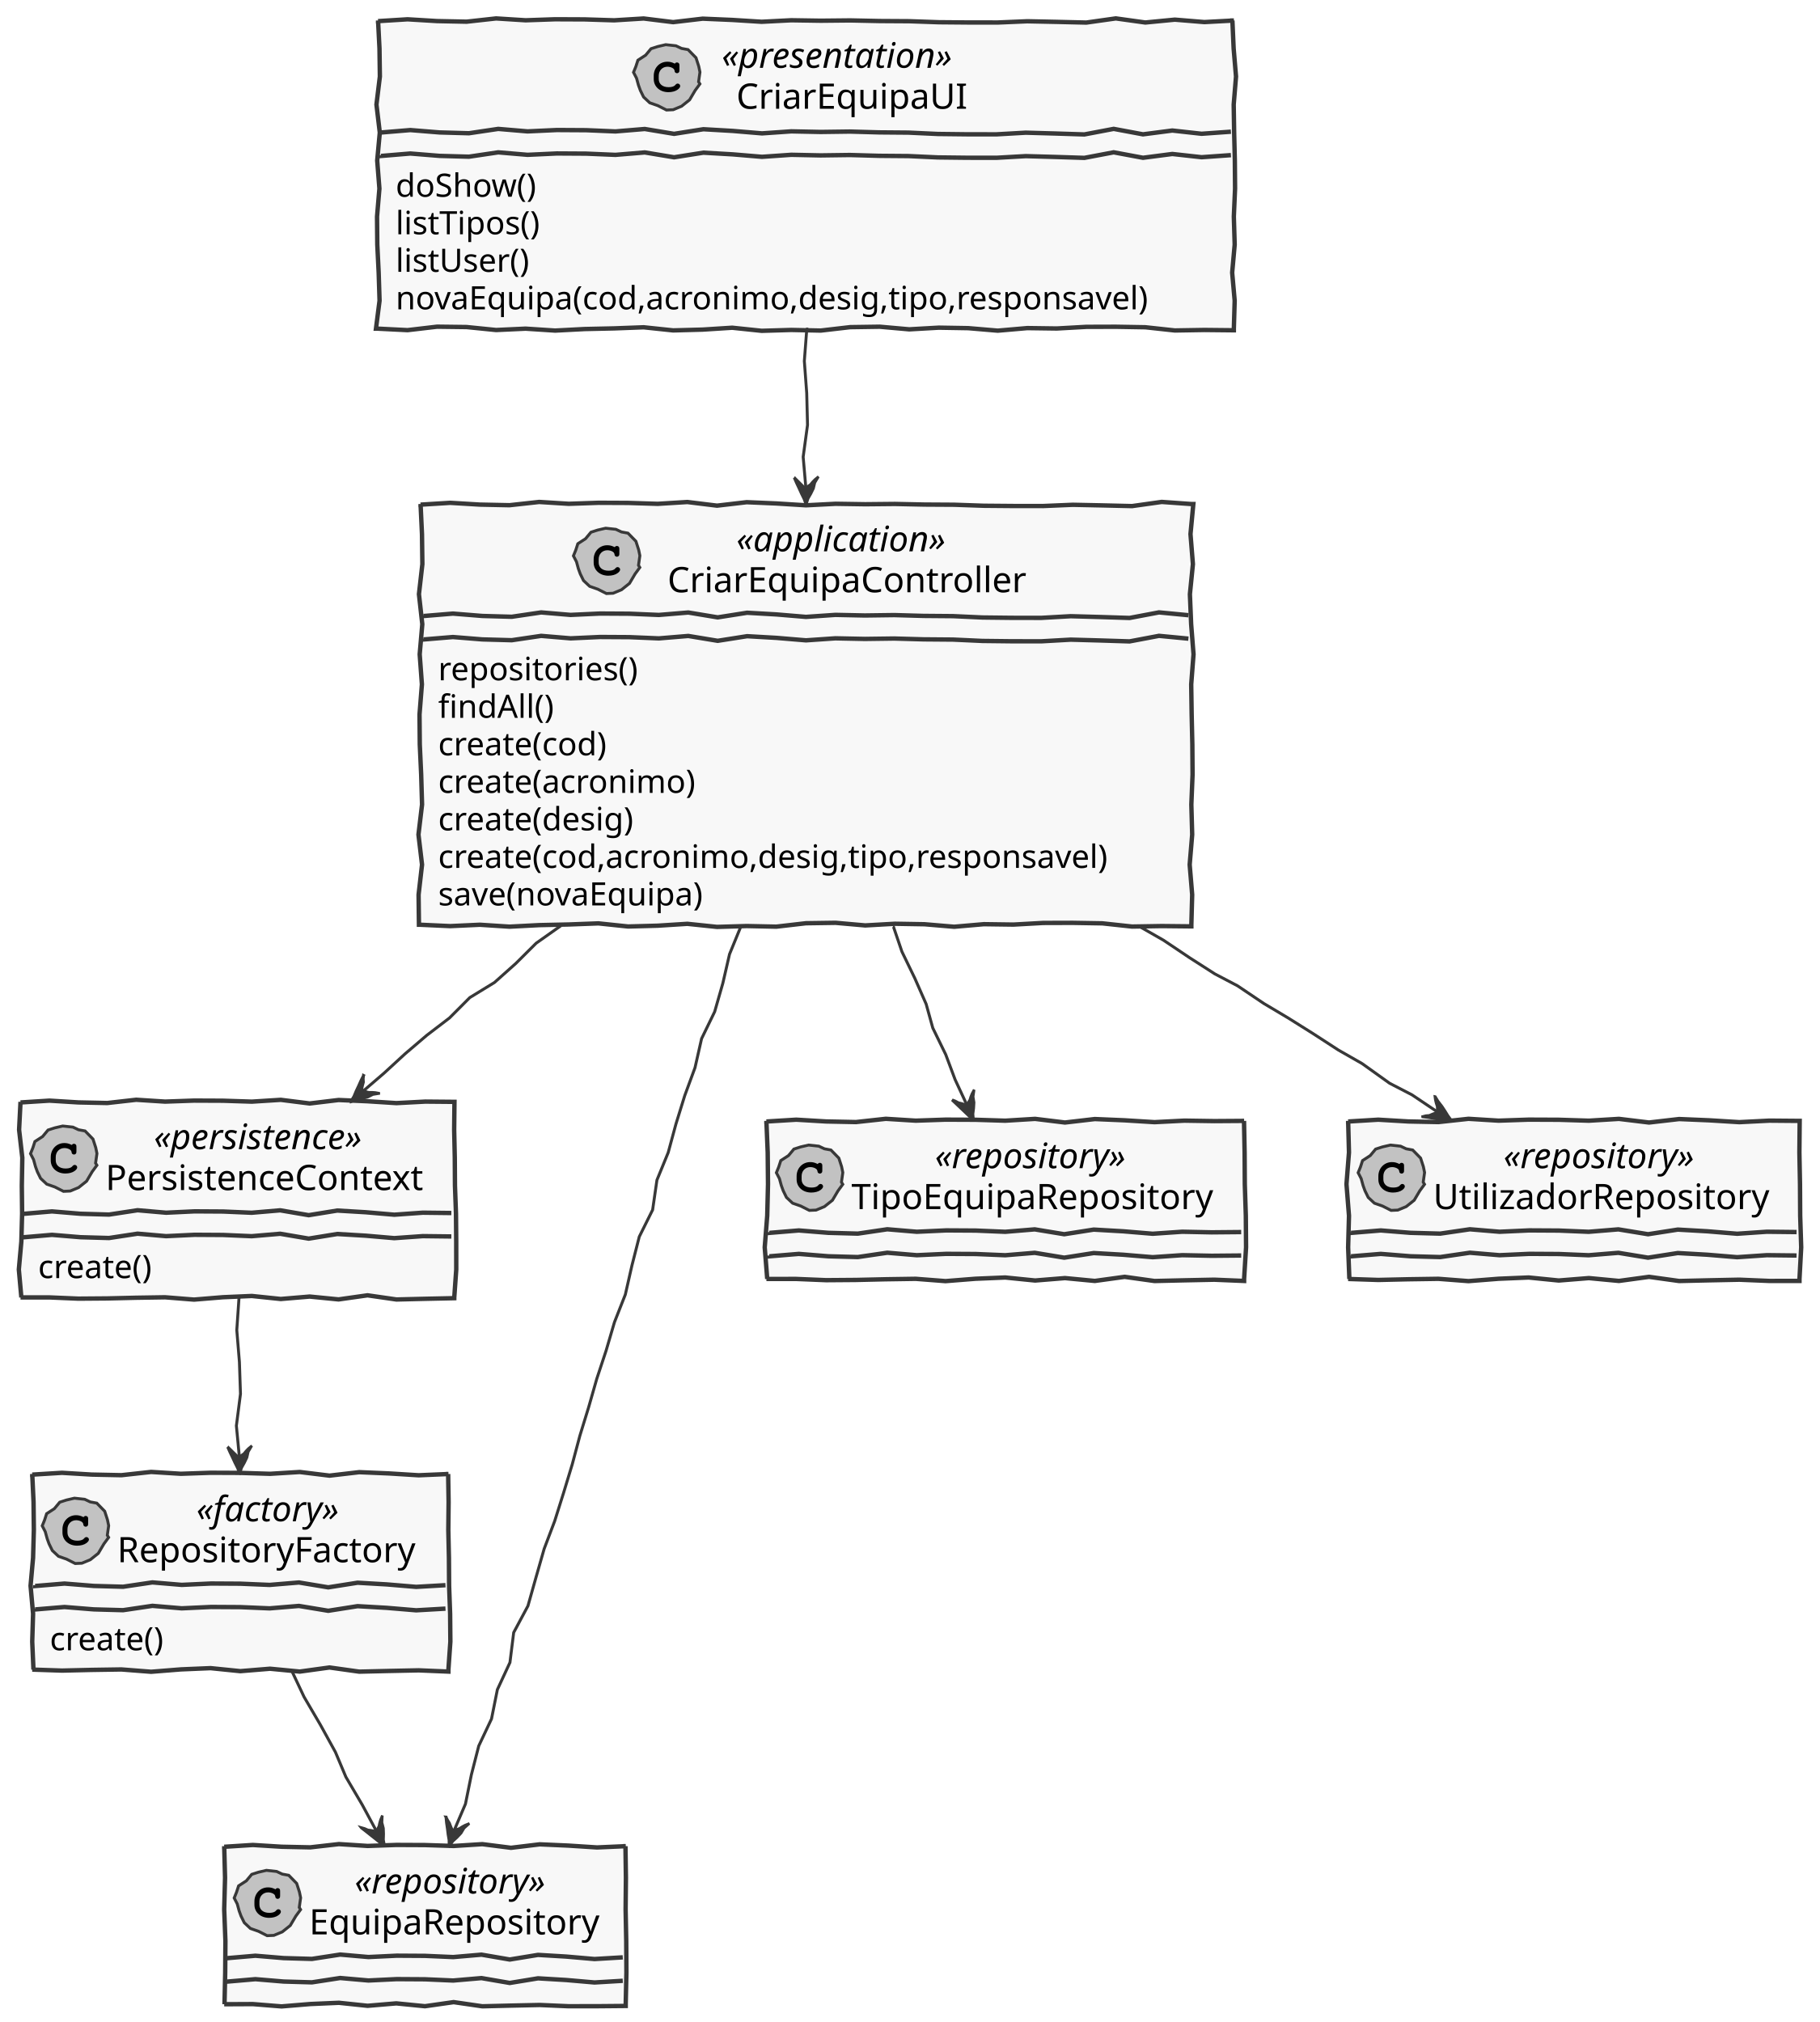
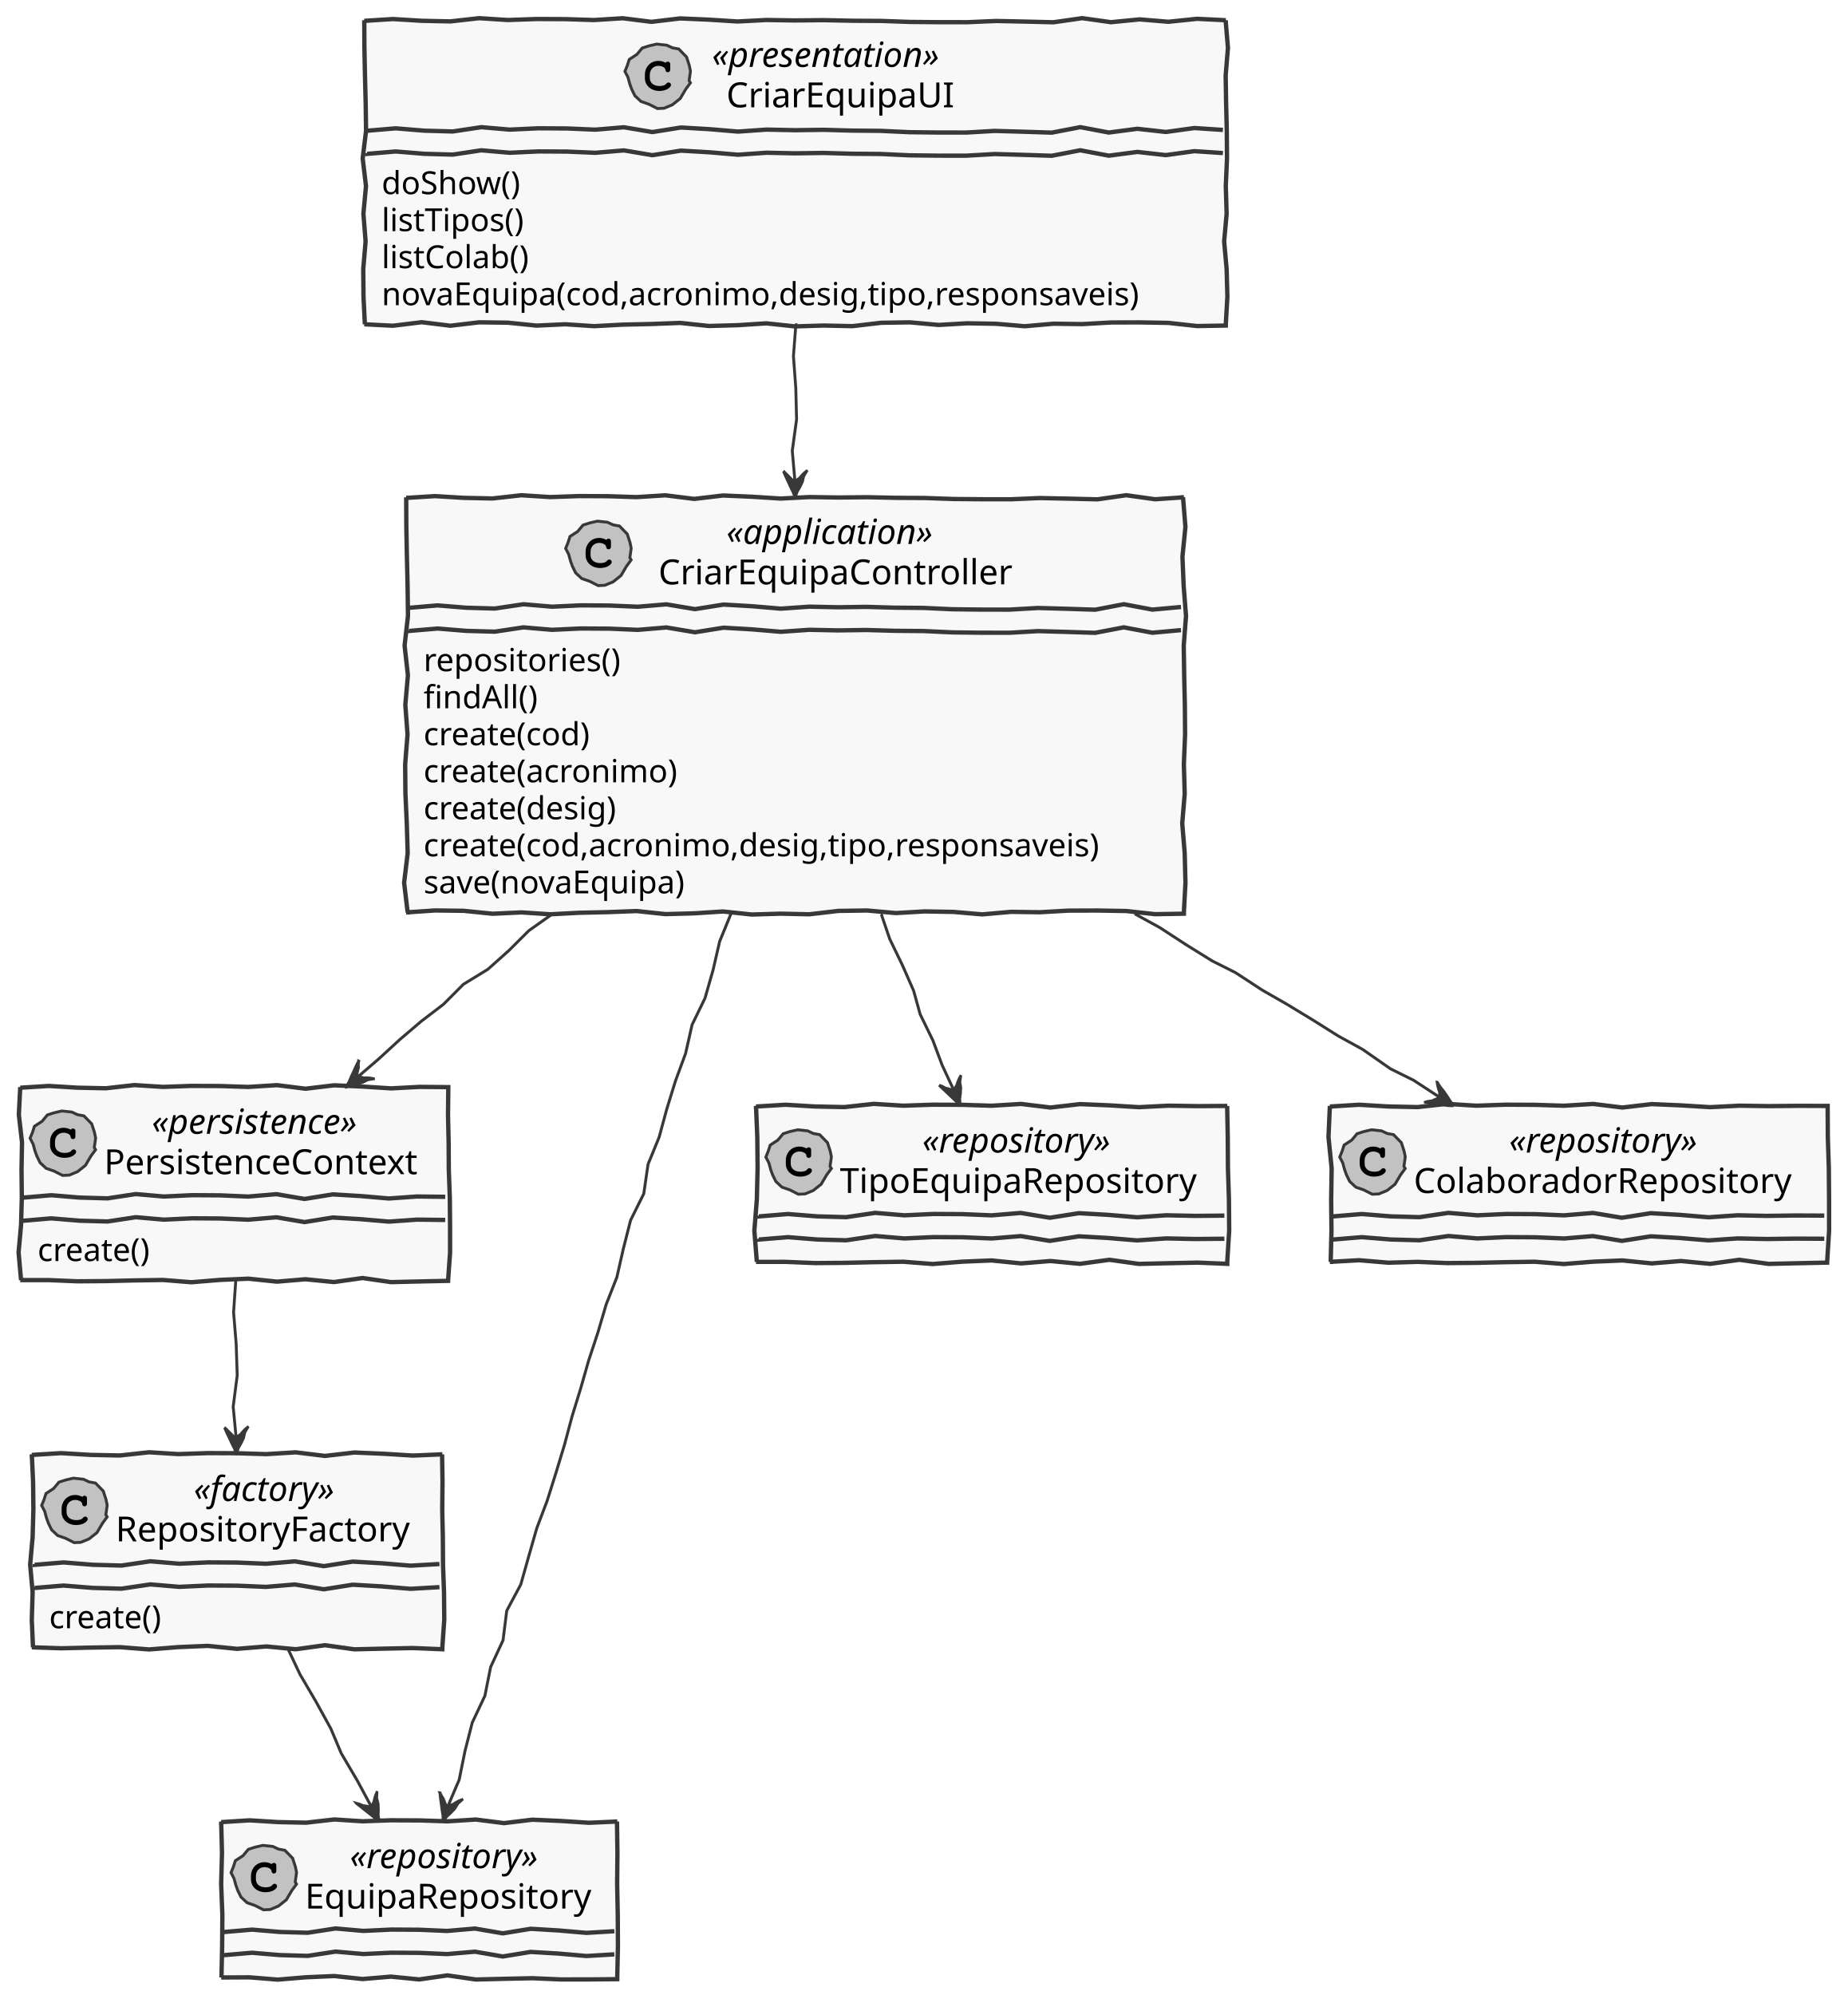
- <svg xmlns="http://www.w3.org/2000/svg" contentScriptType="application/ecmascript" contentStyleType="text/css" height="690px" preserveAspectRatio="none" style="width:621px;height:690px;" version="1.1" viewBox="0 0 621 690" width="621px" zoomAndPan="magnify">
+ <svg xmlns="http://www.w3.org/2000/svg" contentScriptType="application/ecmascript" contentStyleType="text/css" height="690px" preserveAspectRatio="none" style="width:639px;height:690px;background:#FFFFFF;" version="1.1" viewBox="0 0 639 690" width="639px" zoomAndPan="magnify">
  <defs />
  <g>
-     <polygon fill="#F8F8F8" points="129,7,129,7.21,139.069,6.586,149.138,7.193,159.207,7.4,169.276,6.287,179.345,6.922,189.414,6.574,199.483,6.617,209.552,6.932,219.621,6.309,229.69,7.554,239.759,6.37,249.828,6.802,259.897,7.432,269.966,6.914,280.034,7.068,290.103,6.968,300.172,7.178,310.241,7.239,320.31,7.586,330.379,7.671,340.448,7.679,350.517,7.255,360.586,7.464,370.655,7.702,380.724,6.279,390.793,7.678,400.862,6.704,410.931,7.534,421,7,420.505,7,420.932,16.56,421.742,26.119,420.951,35.679,421.105,45.239,421.339,54.798,421.416,64.358,420.996,73.918,421.287,83.477,420.428,93.037,421.284,102.597,421,112.156,421,112.704,410.931,112.601,400.862,112.769,390.793,111.673,380.724,111.504,370.655,111.535,360.586,112.097,350.517,111.96,340.448,112.838,330.379,111.982,320.31,111.813,310.241,112.385,300.172,111.489,290.103,111.637,280.034,112.805,269.966,112.592,259.897,112.891,249.828,111.835,239.759,112.475,229.69,112.747,219.621,111.684,209.552,112.06,199.483,112.282,189.414,112.808,179.345,112.152,169.276,112.619,159.207,111.603,149.138,111.479,139.069,112.66,129,112.156,128.283,112.156,129.509,102.597,129.207,93.037,128.732,83.477,128.646,73.918,129.459,64.358,128.701,54.798,129.592,45.239,128.447,35.679,129.617,26.119,129.484,16.56,129,7" style="stroke:#383838;stroke-width:1.5;" />
+     <polygon fill="#F8F8F8" points="126,7,126,7.21,135.933,6.586,145.867,7.193,155.8,7.4,165.733,6.287,175.667,6.922,185.6,6.574,195.533,6.617,205.467,6.932,215.4,6.309,225.333,7.554,235.267,6.37,245.2,6.802,255.133,7.432,265.067,6.914,275,7.068,284.933,6.968,294.867,7.178,304.8,7.239,314.733,7.586,324.667,7.671,334.6,7.679,344.533,7.255,354.467,7.464,364.4,7.702,374.333,6.279,384.267,7.678,394.2,6.704,404.133,7.534,414.067,6.505,424,7,423.932,7,424.742,16.56,423.951,26.119,424.105,35.679,424.339,45.239,424.416,54.798,423.996,64.358,424.287,73.918,423.428,83.477,424.284,93.037,424.548,102.597,424,112.156,424,112.601,414.067,112.769,404.133,111.673,394.2,111.504,384.267,111.535,374.333,112.097,364.4,111.96,354.467,112.838,344.533,111.982,334.6,111.813,324.667,112.385,314.733,111.489,304.8,111.637,294.867,112.805,284.933,112.592,275,112.891,265.067,111.835,255.133,112.475,245.2,112.747,235.267,111.684,225.333,112.06,215.4,112.282,205.467,112.808,195.533,112.152,185.6,112.619,175.667,111.603,165.733,111.479,155.8,112.66,145.867,111.439,135.933,112.665,126,112.156,126.207,112.156,125.732,102.597,125.646,93.037,126.459,83.477,125.701,73.918,126.592,64.358,125.447,54.798,126.617,45.239,126.484,35.679,126.245,26.119,126.047,16.56,126,7" style="stroke:#383838;stroke-width:1.5;" />
    <polygon fill="#C2C2C2" points="238.811,28.644,237.198,30.848,235.291,34.075,232.564,36.249,229.697,37.438,227.412,37.542,224.475,36.054,221.703,35.083,219.6,33.11,218.496,30.852,217.842,29.053,217.201,26.704,216.16,24.683,216.96,22.71,217.66,20.548,220.289,18.838,222.139,16.62,224.428,15.883,227.15,15.249,230.64,15.626,232.552,16.527,234.775,16.936,237.477,19.705,238.419,22.628,238.829,24.622,238.365,27.909" style="stroke:#383838;stroke-width:1.0;" />
    <path d="M230.094,21.641 C229.156,21.203 228.562,21.062 227.688,21.062 C225.062,21.062 223.062,23.141 223.062,25.859 L223.062,26.984 C223.062,29.562 225.172,31.453 228.062,31.453 C229.281,31.453 230.438,31.156 231.188,30.609 C231.766,30.203 232.094,29.75 232.094,29.359 C232.094,28.906 231.703,28.516 231.234,28.516 C231.016,28.516 230.812,28.594 230.625,28.781 C230.172,29.266 230.172,29.266 229.984,29.359 C229.562,29.625 228.875,29.75 228.109,29.75 C226.062,29.75 224.766,28.656 224.766,26.953 L224.766,25.859 C224.766,24.078 226.016,22.766 227.75,22.766 C228.328,22.766 228.938,22.922 229.406,23.172 C229.891,23.453 230.062,23.672 230.156,24.078 C230.219,24.484 230.25,24.609 230.391,24.734 C230.531,24.875 230.766,24.984 230.984,24.984 C231.25,24.984 231.516,24.844 231.688,24.625 C231.797,24.469 231.828,24.281 231.828,23.859 L231.828,22.438 C231.828,22 231.812,21.875 231.719,21.719 C231.562,21.453 231.281,21.312 230.984,21.312 C230.688,21.312 230.484,21.406 230.266,21.719 L230.094,21.641 Z " fill="#000000" />
    <text fill="#000000" font-family="FG Virgil" font-size="12" font-style="italic" lengthAdjust="spacing" textLength="90" x="246.25" y="23.139">«presentation»</text>
    <text fill="#000000" font-family="FG Virgil" font-size="12" lengthAdjust="spacing" textLength="80" x="251.25" y="37.107">CriarEquipaUI</text>
-     <path d="M130,44.938 L130,45.218 L140,44.385 L150,45.195 L160,45.47 L170,43.986 L180,44.834 L190,44.369 L200,44.426 L210,44.847 L220,44.016 L230,45.676 L240,44.097 L250,44.674 L260,45.513 L270,44.823 L280,45.029 L290,44.895 L300,45.175 L310,45.256 L320,45.718 L330,45.832 L340,45.843 L350,45.277 L360,45.556 L370,45.874 L380,43.976 L390,45.842 L400,44.542 L410,45.649 L420,44.938 " fill="#F8F8F8" style="stroke:#383838;stroke-width:1.5;" />
-     <path d="M130,52.938 L130,53.218 L140,52.385 L150,53.195 L160,53.47 L170,51.986 L180,52.834 L190,52.369 L200,52.426 L210,52.847 L220,52.016 L230,53.676 L240,52.097 L250,52.674 L260,53.513 L270,52.823 L280,53.029 L290,52.895 L300,53.175 L310,53.256 L320,53.718 L330,53.832 L340,53.843 L350,53.277 L360,53.556 L370,53.874 L380,51.976 L390,53.842 L400,52.542 L410,53.649 L420,52.938 " fill="#F8F8F8" style="stroke:#383838;stroke-width:1.5;" />
-     <text fill="#000000" font-family="FG Virgil" font-size="11" lengthAdjust="spacing" textLength="53" x="135" y="67.148">doShow()</text>
-     <text fill="#000000" font-family="FG Virgil" font-size="11" lengthAdjust="spacing" textLength="54" x="135" y="79.953">listTipos()</text>
-     <text fill="#000000" font-family="FG Virgil" font-size="11" lengthAdjust="spacing" textLength="50" x="135" y="92.757">listUser()</text>
-     <text fill="#000000" font-family="FG Virgil" font-size="11" lengthAdjust="spacing" textLength="280" x="135" y="105.562">novaEquipa(cod,acronimo,desig,tipo,responsavel)</text>
-     <polygon fill="#F8F8F8" points="143.5,172,143.5,172.21,153.615,171.586,163.731,172.193,173.846,172.4,183.962,171.287,194.077,171.922,204.192,171.573,214.308,171.617,224.423,171.932,234.538,171.309,244.654,172.554,254.769,171.37,264.885,171.802,275,172.432,285.115,171.914,295.231,172.068,305.346,171.968,315.462,172.179,325.577,172.239,335.692,172.586,345.808,172.671,355.923,172.679,366.038,172.255,376.154,172.464,386.269,172.702,396.385,171.279,406.5,172,407.178,172,406.204,182.255,407.034,192.51,406.005,202.765,406.432,213.02,407.242,223.275,406.451,233.53,406.605,243.785,406.839,254.04,406.916,264.295,406.496,274.55,406.787,284.805,405.928,295.06,406.784,305.315,406.5,315.57,406.5,316.118,396.385,316.015,386.269,316.183,376.154,315.087,366.038,314.918,355.923,314.949,345.808,315.511,335.692,315.374,325.577,316.252,315.462,315.396,305.346,315.227,295.231,315.799,285.115,314.904,275,315.051,264.885,316.219,254.769,316.006,244.654,316.305,234.538,315.248,224.423,315.889,214.308,316.161,204.192,315.098,194.077,315.474,183.962,315.696,173.846,316.222,163.731,315.566,153.615,316.033,143.5,315.57,142.946,315.57,142.823,305.315,144.004,295.06,142.783,284.805,144.009,274.55,143.707,264.295,143.232,254.04,143.146,243.785,143.959,233.53,143.201,223.275,144.092,213.02,142.947,202.765,144.117,192.51,143.984,182.255,143.5,172" style="stroke:#383838;stroke-width:1.5;" />
+     <path d="M127,44.938 L127,45.218 L136.867,44.385 L146.733,45.195 L156.6,45.47 L166.467,43.986 L176.333,44.834 L186.2,44.369 L196.067,44.426 L205.933,44.847 L215.8,44.016 L225.667,45.676 L235.533,44.097 L245.4,44.674 L255.267,45.513 L265.133,44.823 L275,45.029 L284.867,44.895 L294.733,45.175 L304.6,45.256 L314.467,45.718 L324.333,45.832 L334.2,45.843 L344.067,45.277 L353.933,45.556 L363.8,45.874 L373.667,43.976 L383.533,45.842 L393.4,44.542 L403.267,45.649 L413.133,44.278 L423,44.938 " fill="#F8F8F8" style="stroke:#383838;stroke-width:1.5;" />
+     <path d="M127,52.938 L127,53.218 L136.867,52.385 L146.733,53.195 L156.6,53.47 L166.467,51.986 L176.333,52.834 L186.2,52.369 L196.067,52.426 L205.933,52.847 L215.8,52.016 L225.667,53.676 L235.533,52.097 L245.4,52.674 L255.267,53.513 L265.133,52.823 L275,53.029 L284.867,52.895 L294.733,53.175 L304.6,53.256 L314.467,53.718 L324.333,53.832 L334.2,53.843 L344.067,53.277 L353.933,53.556 L363.8,53.874 L373.667,51.976 L383.533,53.842 L393.4,52.542 L403.267,53.649 L413.133,52.278 L423,52.938 " fill="#F8F8F8" style="stroke:#383838;stroke-width:1.5;" />
+     <text fill="#000000" font-family="FG Virgil" font-size="11" lengthAdjust="spacing" textLength="53" x="132" y="67.148">doShow()</text>
+     <text fill="#000000" font-family="FG Virgil" font-size="11" lengthAdjust="spacing" textLength="54" x="132" y="79.953">listTipos()</text>
+     <text fill="#000000" font-family="FG Virgil" font-size="11" lengthAdjust="spacing" textLength="56" x="132" y="92.757">listColab()</text>
+     <text fill="#000000" font-family="FG Virgil" font-size="11" lengthAdjust="spacing" textLength="286" x="132" y="105.562">novaEquipa(cod,acronimo,desig,tipo,responsaveis)</text>
+     <polygon fill="#F8F8F8" points="140.5,172,140.5,172.21,150.463,171.586,160.426,172.193,170.389,172.4,180.352,171.287,190.315,171.922,200.278,171.573,210.241,171.617,220.204,171.932,230.167,171.309,240.13,172.554,250.093,171.37,260.056,171.802,270.019,172.432,279.981,171.914,289.944,172.068,299.907,171.968,309.87,172.179,319.833,172.239,329.796,172.586,339.759,172.671,349.722,172.679,359.685,172.255,369.648,172.464,379.611,172.702,389.574,171.279,399.537,172.679,409.5,172,409.204,172,410.034,182.255,409.005,192.51,409.432,202.765,410.242,213.02,409.451,223.275,409.605,233.53,409.839,243.785,409.916,254.04,409.496,264.295,409.787,274.55,408.928,284.805,409.784,295.06,410.048,305.315,409.5,315.57,409.5,316.015,399.537,316.183,389.574,315.087,379.611,314.918,369.648,314.949,359.685,315.511,349.722,315.374,339.759,316.252,329.796,315.396,319.833,315.227,309.87,315.799,299.907,314.904,289.944,315.051,279.981,316.219,270.019,316.006,260.056,316.305,250.093,315.248,240.13,315.889,230.167,316.161,220.204,315.098,210.241,315.474,200.278,315.696,190.315,316.222,180.352,315.566,170.389,316.033,160.426,315.017,150.463,314.893,140.5,315.57,141.004,315.57,139.783,305.315,141.009,295.06,140.707,284.805,140.232,274.55,140.146,264.295,140.959,254.04,140.201,243.785,141.092,233.53,139.947,223.275,141.117,213.02,140.984,202.765,140.745,192.51,140.547,182.255,140.5,172" style="stroke:#383838;stroke-width:1.5;" />
    <polygon fill="#C2C2C2" points="218.311,193.644,216.698,195.847,214.791,199.075,212.064,201.249,209.197,202.438,206.912,202.542,203.975,201.054,201.203,200.083,199.1,198.11,197.996,195.851,197.342,194.053,196.701,191.704,195.66,189.683,196.46,187.71,197.16,185.548,199.789,183.838,201.639,181.62,203.928,180.883,206.65,180.249,210.14,180.626,212.052,181.527,214.275,181.936,216.977,184.705,217.919,187.628,218.329,189.622,217.865,192.909" style="stroke:#383838;stroke-width:1.0;" />
    <path d="M209.594,186.641 C208.656,186.203 208.062,186.062 207.188,186.062 C204.562,186.062 202.562,188.141 202.562,190.859 L202.562,191.984 C202.562,194.562 204.672,196.453 207.562,196.453 C208.781,196.453 209.938,196.156 210.688,195.609 C211.266,195.203 211.594,194.75 211.594,194.359 C211.594,193.906 211.203,193.516 210.734,193.516 C210.516,193.516 210.312,193.594 210.125,193.781 C209.672,194.266 209.672,194.266 209.484,194.359 C209.062,194.625 208.375,194.75 207.609,194.75 C205.562,194.75 204.266,193.656 204.266,191.953 L204.266,190.859 C204.266,189.078 205.516,187.766 207.25,187.766 C207.828,187.766 208.438,187.922 208.906,188.172 C209.391,188.453 209.562,188.672 209.656,189.078 C209.719,189.484 209.75,189.609 209.891,189.734 C210.031,189.875 210.266,189.984 210.484,189.984 C210.75,189.984 211.016,189.844 211.188,189.625 C211.297,189.469 211.328,189.281 211.328,188.859 L211.328,187.438 C211.328,187 211.312,186.875 211.219,186.719 C211.062,186.453 210.781,186.312 210.484,186.312 C210.188,186.312 209.984,186.406 209.766,186.719 L209.594,186.641 Z " fill="#000000" />
    <text fill="#000000" font-family="FG Virgil" font-size="12" font-style="italic" lengthAdjust="spacing" textLength="80" x="251.25" y="188.139">«application»</text>
    <text fill="#000000" font-family="FG Virgil" font-size="12" lengthAdjust="spacing" textLength="127" x="227.75" y="202.107">CriarEquipaController</text>
-     <path d="M144.5,209.938 L144.5,210.218 L154.538,209.385 L164.577,210.195 L174.615,210.47 L184.654,208.986 L194.692,209.834 L204.731,209.369 L214.769,209.426 L224.808,209.847 L234.846,209.016 L244.885,210.676 L254.923,209.097 L264.962,209.674 L275,210.513 L285.038,209.823 L295.077,210.029 L305.115,209.895 L315.154,210.175 L325.192,210.256 L335.231,210.718 L345.269,210.832 L355.308,210.843 L365.346,210.277 L375.385,210.556 L385.423,210.874 L395.462,208.976 L405.5,209.938 " fill="#F8F8F8" style="stroke:#383838;stroke-width:1.5;" />
-     <path d="M144.5,217.938 L144.5,218.218 L154.538,217.385 L164.577,218.195 L174.615,218.47 L184.654,216.986 L194.692,217.834 L204.731,217.369 L214.769,217.426 L224.808,217.847 L234.846,217.016 L244.885,218.676 L254.923,217.097 L264.962,217.674 L275,218.513 L285.038,217.823 L295.077,218.029 L305.115,217.895 L315.154,218.175 L325.192,218.256 L335.231,218.718 L345.269,218.832 L355.308,218.843 L365.346,218.277 L375.385,218.556 L385.423,218.874 L395.462,216.976 L405.5,217.938 " fill="#F8F8F8" style="stroke:#383838;stroke-width:1.5;" />
-     <text fill="#000000" font-family="FG Virgil" font-size="11" lengthAdjust="spacing" textLength="75" x="149.5" y="232.148">repositories()</text>
-     <text fill="#000000" font-family="FG Virgil" font-size="11" lengthAdjust="spacing" textLength="43" x="149.5" y="244.953">findAll()</text>
-     <text fill="#000000" font-family="FG Virgil" font-size="11" lengthAdjust="spacing" textLength="65" x="149.5" y="257.757">create(cod)</text>
-     <text fill="#000000" font-family="FG Virgil" font-size="11" lengthAdjust="spacing" textLength="97" x="149.5" y="270.562">create(acronimo)</text>
-     <text fill="#000000" font-family="FG Virgil" font-size="11" lengthAdjust="spacing" textLength="76" x="149.5" y="283.367">create(desig)</text>
-     <text fill="#000000" font-family="FG Virgil" font-size="11" lengthAdjust="spacing" textLength="251" x="149.5" y="296.171">create(cod,acronimo,desig,tipo,responsavel)</text>
-     <text fill="#000000" font-family="FG Virgil" font-size="11" lengthAdjust="spacing" textLength="102" x="149.5" y="308.976">save(novaEquipa)</text>
+     <path d="M141.5,209.938 L141.5,210.218 L151.389,209.385 L161.278,210.195 L171.167,210.47 L181.056,208.986 L190.944,209.834 L200.833,209.369 L210.722,209.426 L220.611,209.847 L230.5,209.016 L240.389,210.676 L250.278,209.097 L260.167,209.674 L270.056,210.513 L279.944,209.823 L289.833,210.029 L299.722,209.895 L309.611,210.175 L319.5,210.256 L329.389,210.718 L339.278,210.832 L349.167,210.843 L359.056,210.277 L368.944,210.556 L378.833,210.874 L388.722,208.976 L398.611,210.842 L408.5,209.938 " fill="#F8F8F8" style="stroke:#383838;stroke-width:1.5;" />
+     <path d="M141.5,217.938 L141.5,218.218 L151.389,217.385 L161.278,218.195 L171.167,218.47 L181.056,216.986 L190.944,217.834 L200.833,217.369 L210.722,217.426 L220.611,217.847 L230.5,217.016 L240.389,218.676 L250.278,217.097 L260.167,217.674 L270.056,218.513 L279.944,217.823 L289.833,218.029 L299.722,217.895 L309.611,218.175 L319.5,218.256 L329.389,218.718 L339.278,218.832 L349.167,218.843 L359.056,218.277 L368.944,218.556 L378.833,218.874 L388.722,216.976 L398.611,218.842 L408.5,217.938 " fill="#F8F8F8" style="stroke:#383838;stroke-width:1.5;" />
+     <text fill="#000000" font-family="FG Virgil" font-size="11" lengthAdjust="spacing" textLength="75" x="146.5" y="232.148">repositories()</text>
+     <text fill="#000000" font-family="FG Virgil" font-size="11" lengthAdjust="spacing" textLength="43" x="146.5" y="244.953">findAll()</text>
+     <text fill="#000000" font-family="FG Virgil" font-size="11" lengthAdjust="spacing" textLength="65" x="146.5" y="257.757">create(cod)</text>
+     <text fill="#000000" font-family="FG Virgil" font-size="11" lengthAdjust="spacing" textLength="97" x="146.5" y="270.562">create(acronimo)</text>
+     <text fill="#000000" font-family="FG Virgil" font-size="11" lengthAdjust="spacing" textLength="76" x="146.5" y="283.367">create(desig)</text>
+     <text fill="#000000" font-family="FG Virgil" font-size="11" lengthAdjust="spacing" textLength="257" x="146.5" y="296.171">create(cod,acronimo,desig,tipo,responsaveis)</text>
+     <text fill="#000000" font-family="FG Virgil" font-size="11" lengthAdjust="spacing" textLength="102" x="146.5" y="308.976">save(novaEquipa)</text>
    <polygon fill="#F8F8F8" points="7,376,7,376.21,16.867,375.586,26.733,376.193,36.6,376.4,46.467,375.287,56.333,375.922,66.2,375.574,76.067,375.616,85.933,375.932,95.8,375.309,105.667,376.554,115.533,375.37,125.4,375.802,135.267,376.432,145.133,375.914,155,376,155.068,376,154.968,385.535,155.179,395.069,155.239,404.604,155.586,414.138,155.671,423.673,155.679,433.208,155,442.742,155,442.997,145.133,443.206,135.267,443.444,125.4,442.021,115.533,443.421,105.667,442.446,95.8,443.276,85.933,442.247,76.067,442.674,66.2,443.484,56.333,442.693,46.467,442.848,36.6,443.081,26.733,443.158,16.867,442.738,7,442.742,7.287,442.742,6.428,433.208,7.284,423.673,7.548,414.138,7.444,404.604,7.613,395.069,6.517,385.535,7,376" style="stroke:#383838;stroke-width:1.5;" />
    <polygon fill="#C2C2C2" points="33.061,397.644,31.448,399.848,29.541,403.075,26.814,405.249,23.947,406.438,21.662,406.542,18.725,405.054,15.953,404.083,13.85,402.11,12.746,399.851,12.092,398.053,11.451,395.704,10.41,393.683,11.21,391.71,11.91,389.548,14.539,387.838,16.389,385.62,18.678,384.883,21.4,384.249,24.89,384.626,26.802,385.527,29.025,385.936,31.727,388.705,32.669,391.628,33.079,393.622,32.615,396.909" style="stroke:#383838;stroke-width:1.0;" />
    <path d="M24.344,390.641 C23.406,390.203 22.812,390.062 21.938,390.062 C19.312,390.062 17.312,392.141 17.312,394.859 L17.312,395.984 C17.312,398.562 19.422,400.453 22.312,400.453 C23.531,400.453 24.688,400.156 25.438,399.609 C26.016,399.203 26.344,398.75 26.344,398.359 C26.344,397.906 25.953,397.516 25.484,397.516 C25.266,397.516 25.062,397.594 24.875,397.781 C24.422,398.266 24.422,398.266 24.234,398.359 C23.812,398.625 23.125,398.75 22.359,398.75 C20.312,398.75 19.016,397.656 19.016,395.953 L19.016,394.859 C19.016,393.078 20.266,391.766 22,391.766 C22.578,391.766 23.188,391.922 23.656,392.172 C24.141,392.453 24.312,392.672 24.406,393.078 C24.469,393.484 24.5,393.609 24.641,393.734 C24.781,393.875 25.016,393.984 25.234,393.984 C25.5,393.984 25.766,393.844 25.938,393.625 C26.047,393.469 26.078,393.281 26.078,392.859 L26.078,391.438 C26.078,391 26.062,390.875 25.969,390.719 C25.812,390.453 25.531,390.312 25.234,390.312 C24.938,390.312 24.734,390.406 24.516,390.719 L24.344,390.641 Z " fill="#000000" />
    <text fill="#000000" font-family="FG Virgil" font-size="12" font-style="italic" lengthAdjust="spacing" textLength="83" x="52.5" y="392.139">«persistence»</text>
    <text fill="#000000" font-family="FG Virgil" font-size="12" lengthAdjust="spacing" textLength="116" x="36" y="406.107">PersistenceContext</text>
    <path d="M8,413.938 L8,414.218 L17.733,413.385 L27.467,414.195 L37.2,414.47 L46.933,412.986 L56.667,413.834 L66.4,413.369 L76.133,413.426 L85.867,413.847 L95.6,413.016 L105.333,414.676 L115.067,413.097 L124.8,413.674 L134.533,414.513 L144.267,413.823 L154,413.938 " fill="#F8F8F8" style="stroke:#383838;stroke-width:1.5;" />
    <path d="M8,421.938 L8,422.218 L17.733,421.385 L27.467,422.195 L37.2,422.47 L46.933,420.986 L56.667,421.834 L66.4,421.369 L76.133,421.426 L85.867,421.847 L95.6,421.016 L105.333,422.676 L115.067,421.097 L124.8,421.674 L134.533,422.513 L144.267,421.823 L154,421.938 " fill="#F8F8F8" style="stroke:#383838;stroke-width:1.5;" />
    <text fill="#000000" font-family="FG Virgil" font-size="11" lengthAdjust="spacing" textLength="45" x="13" y="436.148">create()</text>
    <polygon fill="#F8F8F8" points="11,503,11,503.21,21.143,502.586,31.286,503.193,41.429,503.4,51.571,502.287,61.714,502.922,71.857,502.574,82,502.616,92.143,502.932,102.286,502.309,112.429,503.554,122.571,502.37,132.714,502.802,142.857,503.432,153,503,152.914,503,153.068,512.535,152.968,522.069,153.179,531.604,153.239,541.138,153.586,550.673,153.671,560.208,153,569.742,153,570.421,142.857,569.997,132.714,570.206,122.571,570.444,112.429,569.021,102.286,570.421,92.143,569.446,82,570.276,71.857,569.247,61.714,569.674,51.571,570.484,41.429,569.693,31.286,569.847,21.143,570.081,11,569.742,11.416,569.742,10.996,560.208,11.287,550.673,10.428,541.138,11.284,531.604,11.548,522.069,11.444,512.535,11,503" style="stroke:#383838;stroke-width:1.5;" />
    <polygon fill="#C2C2C2" points="37.061,524.644,35.448,526.847,33.541,530.074,30.814,532.249,27.947,533.438,25.662,533.542,22.725,532.054,19.953,531.083,17.849,529.11,16.746,526.851,16.092,525.053,15.451,522.705,14.41,520.683,15.21,518.71,15.91,516.548,18.539,514.838,20.389,512.62,22.678,511.883,25.4,511.249,28.89,511.626,30.802,512.527,33.025,512.936,35.727,515.705,36.669,518.628,37.079,520.622,36.615,523.909" style="stroke:#383838;stroke-width:1.0;" />
    <path d="M28.344,517.641 C27.406,517.203 26.812,517.062 25.938,517.062 C23.312,517.062 21.312,519.141 21.312,521.859 L21.312,522.984 C21.312,525.562 23.422,527.453 26.312,527.453 C27.531,527.453 28.688,527.156 29.438,526.609 C30.016,526.203 30.344,525.75 30.344,525.359 C30.344,524.906 29.953,524.516 29.484,524.516 C29.266,524.516 29.062,524.594 28.875,524.781 C28.422,525.266 28.422,525.266 28.234,525.359 C27.812,525.625 27.125,525.75 26.359,525.75 C24.312,525.75 23.016,524.656 23.016,522.953 L23.016,521.859 C23.016,520.078 24.266,518.766 26,518.766 C26.578,518.766 27.188,518.922 27.656,519.172 C28.141,519.453 28.312,519.672 28.406,520.078 C28.469,520.484 28.5,520.609 28.641,520.734 C28.781,520.875 29.016,520.984 29.234,520.984 C29.5,520.984 29.766,520.844 29.938,520.625 C30.047,520.469 30.078,520.281 30.078,519.859 L30.078,518.438 C30.078,518 30.062,517.875 29.969,517.719 C29.812,517.453 29.531,517.312 29.234,517.312 C28.938,517.312 28.734,517.406 28.516,517.719 L28.344,517.641 Z " fill="#000000" />
    <text fill="#000000" font-family="FG Virgil" font-size="12" font-style="italic" lengthAdjust="spacing" textLength="56" x="67" y="519.139">«factory»</text>
    <text fill="#000000" font-family="FG Virgil" font-size="12" lengthAdjust="spacing" textLength="110" x="40" y="533.107">RepositoryFactory</text>
    <path d="M12,540.938 L12,541.218 L22,540.385 L32,541.195 L42,541.47 L52,539.986 L62,540.834 L72,540.369 L82,540.426 L92,540.847 L102,540.016 L112,541.676 L122,540.097 L132,540.674 L142,541.513 L152,540.938 " fill="#F8F8F8" style="stroke:#383838;stroke-width:1.5;" />
    <path d="M12,548.938 L12,549.218 L22,548.385 L32,549.195 L42,549.47 L52,547.986 L62,548.834 L72,548.369 L82,548.426 L92,548.847 L102,548.016 L112,549.676 L122,548.097 L132,548.674 L142,549.513 L152,548.938 " fill="#F8F8F8" style="stroke:#383838;stroke-width:1.5;" />
    <text fill="#000000" font-family="FG Virgil" font-size="11" lengthAdjust="spacing" textLength="45" x="17" y="563.148">create()</text>
    <polygon fill="#F8F8F8" points="76.5,630,76.5,630.21,86.286,629.586,96.071,630.193,105.857,630.4,115.643,629.287,125.429,629.922,135.214,629.573,145,629.616,154.786,629.932,164.571,629.309,174.357,630.554,184.143,629.37,193.929,629.802,203.714,630.432,213.5,630,213.414,630,213.568,640.788,213.468,651.575,213.679,662.362,213.739,673.15,213.5,683.938,213.5,684.523,203.714,684.609,193.929,684.617,184.143,684.192,174.357,684.401,164.571,684.64,154.786,683.216,145,684.616,135.214,683.641,125.429,684.471,115.643,683.442,105.857,683.869,96.071,684.679,86.286,683.889,76.5,683.938,76.605,683.938,76.839,673.15,76.916,662.362,76.496,651.575,76.787,640.788,76.5,630" style="stroke:#383838;stroke-width:1.5;" />
    <polygon fill="#C2C2C2" points="102.561,651.644,100.948,653.847,99.041,657.074,96.314,659.249,93.447,660.438,91.162,660.542,88.225,659.054,85.453,658.083,83.35,656.11,82.246,653.851,81.592,652.053,80.951,649.705,79.91,647.683,80.71,645.71,81.41,643.548,84.039,641.838,85.889,639.62,88.178,638.883,90.9,638.249,94.39,638.626,96.302,639.527,98.525,639.936,101.227,642.705,102.169,645.628,102.579,647.622,102.115,650.909" style="stroke:#383838;stroke-width:1.0;" />
    <path d="M93.844,644.641 C92.906,644.203 92.312,644.062 91.438,644.062 C88.812,644.062 86.812,646.141 86.812,648.859 L86.812,649.984 C86.812,652.562 88.922,654.453 91.812,654.453 C93.031,654.453 94.188,654.156 94.938,653.609 C95.516,653.203 95.844,652.75 95.844,652.359 C95.844,651.906 95.453,651.516 94.984,651.516 C94.766,651.516 94.562,651.594 94.375,651.781 C93.922,652.266 93.922,652.266 93.734,652.359 C93.312,652.625 92.625,652.75 91.859,652.75 C89.812,652.75 88.516,651.656 88.516,649.953 L88.516,648.859 C88.516,647.078 89.766,645.766 91.5,645.766 C92.078,645.766 92.688,645.922 93.156,646.172 C93.641,646.453 93.812,646.672 93.906,647.078 C93.969,647.484 94,647.609 94.141,647.734 C94.281,647.875 94.516,647.984 94.734,647.984 C95,647.984 95.266,647.844 95.438,647.625 C95.547,647.469 95.578,647.281 95.578,646.859 L95.578,645.438 C95.578,645 95.562,644.875 95.469,644.719 C95.312,644.453 95.031,644.312 94.734,644.312 C94.438,644.312 94.234,644.406 94.016,644.719 L93.844,644.641 Z " fill="#000000" />
    <text fill="#000000" font-family="FG Virgil" font-size="12" font-style="italic" lengthAdjust="spacing" textLength="74" x="121" y="646.139">«repository»</text>
    <text fill="#000000" font-family="FG Virgil" font-size="12" lengthAdjust="spacing" textLength="105" x="105.5" y="660.107">EquipaRepository</text>
    <path d="M77.5,667.938 L77.5,668.218 L87.143,667.385 L96.786,668.195 L106.429,668.47 L116.071,666.986 L125.714,667.834 L135.357,667.369 L145,667.426 L154.643,667.847 L164.286,667.016 L173.929,668.676 L183.571,667.097 L193.214,667.674 L202.857,668.513 L212.5,667.938 " fill="#F8F8F8" style="stroke:#383838;stroke-width:1.5;" />
    <path d="M77.5,675.938 L77.5,676.218 L87.143,675.385 L96.786,676.195 L106.429,676.47 L116.071,674.986 L125.714,675.834 L135.357,675.369 L145,675.426 L154.643,675.847 L164.286,675.016 L173.929,676.676 L183.571,675.097 L193.214,675.674 L202.857,676.513 L212.5,675.938 " fill="#F8F8F8" style="stroke:#383838;stroke-width:1.5;" />
    <polygon fill="#F8F8F8" points="261.5,382.5,261.5,382.71,271.688,382.086,281.875,382.693,292.062,382.9,302.25,381.787,312.438,382.422,322.625,382.074,332.812,382.116,343,382.432,353.188,381.809,363.375,383.054,373.562,381.87,383.75,382.302,393.938,382.932,404.125,382.414,414.312,382.568,424.5,382.5,424.468,382.5,424.678,393.288,424.739,404.075,425.086,414.863,425.171,425.65,424.5,436.438,424.5,437.117,414.312,436.692,404.125,436.901,393.938,437.14,383.75,435.716,373.562,437.116,363.375,436.141,353.188,436.971,343,435.942,332.812,436.369,322.625,437.179,312.438,436.389,302.25,436.543,292.062,436.776,281.875,436.854,271.688,436.434,261.5,436.438,261.787,436.438,260.928,425.65,261.784,414.863,262.048,404.075,261.945,393.288,261.5,382.5" style="stroke:#383838;stroke-width:1.5;" />
    <polygon fill="#C2C2C2" points="287.561,404.144,285.948,406.348,284.041,409.575,281.314,411.749,278.447,412.938,276.162,413.042,273.225,411.554,270.453,410.583,268.349,408.61,267.246,406.351,266.592,404.553,265.951,402.204,264.91,400.183,265.71,398.21,266.41,396.048,269.039,394.338,270.889,392.12,273.178,391.383,275.9,390.749,279.39,391.126,281.302,392.027,283.525,392.436,286.227,395.205,287.169,398.128,287.579,400.122,287.115,403.409" style="stroke:#383838;stroke-width:1.0;" />
    <path d="M278.844,397.141 C277.906,396.703 277.312,396.562 276.438,396.562 C273.812,396.562 271.812,398.641 271.812,401.359 L271.812,402.484 C271.812,405.062 273.922,406.953 276.812,406.953 C278.031,406.953 279.188,406.656 279.938,406.109 C280.516,405.703 280.844,405.25 280.844,404.859 C280.844,404.406 280.453,404.016 279.984,404.016 C279.766,404.016 279.562,404.094 279.375,404.281 C278.922,404.766 278.922,404.766 278.734,404.859 C278.312,405.125 277.625,405.25 276.859,405.25 C274.812,405.25 273.516,404.156 273.516,402.453 L273.516,401.359 C273.516,399.578 274.766,398.266 276.5,398.266 C277.078,398.266 277.688,398.422 278.156,398.672 C278.641,398.953 278.812,399.172 278.906,399.578 C278.969,399.984 279,400.109 279.141,400.234 C279.281,400.375 279.516,400.484 279.734,400.484 C280,400.484 280.266,400.344 280.438,400.125 C280.547,399.969 280.578,399.781 280.578,399.359 L280.578,397.938 C280.578,397.5 280.562,397.375 280.469,397.219 C280.312,396.953 280.031,396.812 279.734,396.812 C279.438,396.812 279.234,396.906 279.016,397.219 L278.844,397.141 Z " fill="#000000" />
    <text fill="#000000" font-family="FG Virgil" font-size="12" font-style="italic" lengthAdjust="spacing" textLength="74" x="319" y="398.639">«repository»</text>
    <text fill="#000000" font-family="FG Virgil" font-size="12" lengthAdjust="spacing" textLength="131" x="290.5" y="412.607">TipoEquipaRepository</text>
    <path d="M262.5,420.438 L262.5,420.718 L272.562,419.885 L282.625,420.695 L292.688,420.97 L302.75,419.486 L312.812,420.334 L322.875,419.869 L332.938,419.926 L343,420.347 L353.062,419.516 L363.125,421.176 L373.188,419.597 L383.25,420.174 L393.312,421.013 L403.375,420.323 L413.438,420.529 L423.5,420.438 " fill="#F8F8F8" style="stroke:#383838;stroke-width:1.5;" />
    <path d="M262.5,428.438 L262.5,428.718 L272.562,427.885 L282.625,428.695 L292.688,428.97 L302.75,427.486 L312.812,428.334 L322.875,427.869 L332.938,427.926 L343,428.347 L353.062,427.516 L363.125,429.176 L373.188,427.597 L383.25,428.174 L393.312,429.013 L403.375,428.323 L413.438,428.529 L423.5,428.438 " fill="#F8F8F8" style="stroke:#383838;stroke-width:1.5;" />
-     <polygon fill="#F8F8F8" points="460,382.5,460,382.71,470.267,382.086,480.533,382.693,490.8,382.9,501.067,381.787,511.333,382.422,521.6,382.074,531.867,382.116,542.133,382.432,552.4,381.809,562.667,383.054,572.933,381.87,583.2,382.302,593.467,382.932,603.733,382.414,614,382.5,614.068,382.5,613.968,393.288,614.178,404.075,614.239,414.863,614.586,425.65,614,436.438,614,437.109,603.733,437.117,593.467,436.692,583.2,436.901,572.933,437.14,562.667,435.716,552.4,437.116,542.133,436.141,531.867,436.971,521.6,435.942,511.333,436.369,501.067,437.179,490.8,436.389,480.533,436.543,470.267,436.776,460,436.438,460.416,436.438,459.996,425.65,460.287,414.863,459.428,404.075,460.284,393.288,460,382.5" style="stroke:#383838;stroke-width:1.5;" />
+     <polygon fill="#F8F8F8" points="460,382.5,460,382.71,470.118,382.086,480.235,382.693,490.353,382.9,500.471,381.787,510.588,382.422,520.706,382.074,530.823,382.116,540.941,382.432,551.059,381.809,561.177,383.054,571.294,381.87,581.412,382.302,591.529,382.932,601.647,382.414,611.765,382.568,621.882,382.468,632,382.5,632.178,382.5,632.239,393.288,632.586,404.075,632.671,414.863,632.679,425.65,632,436.438,632,436.692,621.882,436.901,611.765,437.14,601.647,435.716,591.529,437.116,581.412,436.141,571.294,436.971,561.177,435.942,551.059,436.369,540.941,437.179,530.823,436.389,520.706,436.543,510.588,436.776,500.471,436.854,490.353,436.434,480.235,436.725,470.118,435.865,460,436.438,460.284,436.438,460.548,425.65,460.445,414.863,460.613,404.075,459.517,393.288,460,382.5" style="stroke:#383838;stroke-width:1.5;" />
    <polygon fill="#C2C2C2" points="486.061,404.144,484.448,406.348,482.541,409.575,479.814,411.749,476.947,412.938,474.662,413.042,471.725,411.554,468.953,410.583,466.849,408.61,465.746,406.351,465.092,404.553,464.451,402.204,463.41,400.183,464.21,398.21,464.91,396.048,467.539,394.338,469.389,392.12,471.678,391.383,474.4,390.749,477.89,391.126,479.802,392.027,482.025,392.436,484.727,395.205,485.669,398.128,486.079,400.122,485.615,403.409" style="stroke:#383838;stroke-width:1.0;" />
    <path d="M477.344,397.141 C476.406,396.703 475.812,396.562 474.938,396.562 C472.312,396.562 470.312,398.641 470.312,401.359 L470.312,402.484 C470.312,405.062 472.422,406.953 475.312,406.953 C476.531,406.953 477.688,406.656 478.438,406.109 C479.016,405.703 479.344,405.25 479.344,404.859 C479.344,404.406 478.953,404.016 478.484,404.016 C478.266,404.016 478.062,404.094 477.875,404.281 C477.422,404.766 477.422,404.766 477.234,404.859 C476.812,405.125 476.125,405.25 475.359,405.25 C473.312,405.25 472.016,404.156 472.016,402.453 L472.016,401.359 C472.016,399.578 473.266,398.266 475,398.266 C475.578,398.266 476.188,398.422 476.656,398.672 C477.141,398.953 477.312,399.172 477.406,399.578 C477.469,399.984 477.5,400.109 477.641,400.234 C477.781,400.375 478.016,400.484 478.234,400.484 C478.5,400.484 478.766,400.344 478.938,400.125 C479.047,399.969 479.078,399.781 479.078,399.359 L479.078,397.938 C479.078,397.5 479.062,397.375 478.969,397.219 C478.812,396.953 478.531,396.812 478.234,396.812 C477.938,396.812 477.734,396.906 477.516,397.219 L477.344,397.141 Z " fill="#000000" />
-     <text fill="#000000" font-family="FG Virgil" font-size="12" font-style="italic" lengthAdjust="spacing" textLength="74" x="513" y="398.639">«repository»</text>
-     <text fill="#000000" font-family="FG Virgil" font-size="12" lengthAdjust="spacing" textLength="122" x="489" y="412.607">UtilizadorRepository</text>
-     <path d="M461,420.438 L461,420.718 L471.133,419.885 L481.267,420.695 L491.4,420.97 L501.533,419.486 L511.667,420.334 L521.8,419.869 L531.933,419.926 L542.067,420.347 L552.2,419.516 L562.333,421.176 L572.467,419.597 L582.6,420.174 L592.733,421.013 L602.867,420.323 L613,420.438 " fill="#F8F8F8" style="stroke:#383838;stroke-width:1.5;" />
-     <path d="M461,428.438 L461,428.718 L471.133,427.885 L481.267,428.695 L491.4,428.97 L501.533,427.486 L511.667,428.334 L521.8,427.869 L531.933,427.926 L542.067,428.347 L552.2,427.516 L562.333,429.176 L572.467,427.597 L582.6,428.174 L592.733,429.013 L602.867,428.323 L613,428.438 " fill="#F8F8F8" style="stroke:#383838;stroke-width:1.5;" />
+     <text fill="#000000" font-family="FG Virgil" font-size="12" font-style="italic" lengthAdjust="spacing" textLength="74" x="522" y="398.639">«repository»</text>
+     <text fill="#000000" font-family="FG Virgil" font-size="12" lengthAdjust="spacing" textLength="140" x="489" y="412.607">ColaboradorRepository</text>
+     <path d="M461,420.438 L461,420.718 L471,419.885 L481,420.695 L491,420.97 L501,419.486 L511,420.334 L521,419.869 L531,419.926 L541,420.347 L551,419.516 L561,421.176 L571,419.597 L581,420.174 L591,421.013 L601,420.323 L611,420.529 L621,420.395 L631,420.438 " fill="#F8F8F8" style="stroke:#383838;stroke-width:1.5;" />
+     <path d="M461,428.438 L461,428.718 L471,427.885 L481,428.695 L491,428.97 L501,427.486 L511,428.334 L521,427.869 L531,427.926 L541,428.347 L551,427.516 L561,429.176 L571,427.597 L581,428.174 L591,429.013 L601,428.323 L611,428.529 L621,428.395 L631,428.438 " fill="#F8F8F8" style="stroke:#383838;stroke-width:1.5;" />
    <path d="M275,112.309 L275.28,112.309 L274.448,123.213 L275.258,134.117 L275.533,145.021 L274.049,155.925 L275,166.829 " fill="none" style="stroke:#383838;stroke-width:1.0;" />
    <polygon fill="#383838" points="275,171.984,275.064,172.012,275.674,170.128,276.659,168.41,277.522,166.638,277.983,164.687,279,162.984,278.982,162.966,278.099,163.684,277.31,164.494,276.584,165.368,275.637,166.021,275,166.984,275.13,167.114,274.051,166.035,273.353,165.337,272.702,164.686,271.78,163.764,271,162.984,271.021,162.993,271.79,164.78,272.654,166.608,273.473,168.416,274.378,170.263,275,171.984" style="stroke:#383838;stroke-width:1.0;" />
    <path d="M252.504,316.122 L252.771,316.207 L248.925,325.606 L246.645,335.501 L243.855,345.235 L239.387,354.438 L237.143,364.344 L233.647,373.854 L230.649,383.522 L227.997,393.3 L224.152,402.7 L222.683,412.851 L218.125,422.026 L215.622,431.851 L213.37,441.754 L209.66,451.197 L206.803,460.909 L203.623,470.52 L200.838,480.255 L197.862,489.93 L195.25,499.72 L192.306,509.405 L189.264,519.059 L185.672,528.539 L182.885,538.274 L180.136,548.02 L175.274,557.099 L174.001,567.312 L169.709,576.571 L167.712,586.556 L163.351,595.792 L160.841,605.615 L158.818,615.591 L154.823,624.943 " fill="none" style="stroke:#383838;stroke-width:1.0;" />
    <polygon fill="#383838" points="153.267,629.864,153.32,629.91,154.469,628.298,155.927,626.957,157.284,625.528,158.311,623.807,159.795,622.49,159.783,622.466,158.726,622.885,157.728,623.419,156.773,624.034,155.673,624.371,154.775,625.097,154.939,625.182,154.067,623.996,153.674,623.058,153.338,622.151,152.664,621.067,152.168,620.077,152.19,620.079,152.377,622.033,152.667,623.998,152.906,625.958,153.241,627.928,153.267,629.864" style="stroke:#383838;stroke-width:1.0;" />
    <path d="M304.628,316.238 L304.887,316.346 L307.75,324.758 L312.129,333.8 L316.015,342.638 L318.276,350.8 L322.69,359.857 L325.892,368.41 L330.049,377.36 " fill="none" style="stroke:#383838;stroke-width:1.0;" />
    <polygon fill="#383838" points="332.027,382.117,332.097,382.119,331.937,380.144,332.187,378.18,332.303,376.213,331.979,374.235,332.265,372.271,332.241,372.261,331.702,373.263,331.284,374.314,330.949,375.4,330.326,376.366,330.107,377.5,330.178,377.671,328.981,376.875,327.99,376.576,327.024,376.339,325.913,375.748,324.878,375.343,324.894,375.359,326.3,376.69,327.779,378.096,329.222,379.465,330.731,380.904,332.027,382.117" style="stroke:#383838;stroke-width:1.0;" />
-     <path d="M388.774,316 L388.922,316.238 L396.979,320.834 L405.906,326.825 L414.549,332.361 L422.261,336.405 L431.207,342.427 L439.459,347.336 L447.987,352.687 L456.707,358.347 L464.765,362.945 L474.142,369.656 L481.803,373.62 L490.746,379.636 " fill="none" style="stroke:#383838;stroke-width:1.0;" />
-     <polygon fill="#383838" points="495.219,382.427,495.277,382.466,494.001,380.718,493.065,379.2,492.018,377.607,490.607,375.768,489.701,374.269,489.675,374.264,489.817,375.339,490.087,376.445,490.444,377.571,490.497,378.626,490.977,379.78,491.019,379.96,489.827,379.831,488.758,380.227,487.703,380.686,486.562,380.774,485.466,381.057,485.469,381.079,487.415,381.32,489.375,381.664,491.329,381.958,493.296,382.346,495.219,382.427" style="stroke:#383838;stroke-width:1.0;" />
+     <path d="M392.682,316 L392.827,316.24 L401.186,320.83 L410.394,326.827 L419.326,332.365 L427.349,336.398 L436.576,342.426 L445.126,347.331 L453.945,352.683 L462.952,358.346 L471.312,362.938 L480.959,369.662 L488.933,373.613 L498.157,379.636 " fill="none" style="stroke:#383838;stroke-width:1.0;" />
+     <polygon fill="#383838" points="502.784,382.427,502.841,382.467,501.543,380.733,500.581,379.234,499.51,377.658,498.078,375.831,497.145,374.352,497.12,374.346,497.279,375.416,497.564,376.518,497.938,377.642,498.008,378.69,498.503,379.844,498.547,380.023,497.354,379.911,496.291,380.323,495.243,380.798,494.103,380.902,493.012,381.202,493.014,381.224,494.965,381.436,496.928,381.751,498.885,382.016,500.854,382.376,502.784,382.427" style="stroke:#383838;stroke-width:1.0;" />
    <path d="M190.755,316 L190.936,316.214 L182.939,321.865 L176.002,328.771 L168.719,335.268 L160.303,340.42 L153.39,347.355 L145.631,353.286 L138.208,359.617 L131.019,366.226 L123.618,372.582 " fill="none" style="stroke:#383838;stroke-width:1.0;" />
    <polygon fill="#383838" points="119.73,375.859,119.749,375.926,121.583,375.178,123.532,374.824,125.443,374.341,127.231,373.436,129.189,373.116,129.187,373.09,128.05,372.879,126.924,372.797,125.805,372.806,124.66,372.503,123.553,372.636,123.737,372.652,123.439,371.491,123.679,370.376,123.984,369.267,123.908,368.125,124.033,367,124.053,367.01,123.163,368.767,122.365,370.57,121.523,372.35,120.766,374.172,119.73,375.859" style="stroke:#383838;stroke-width:1.0;" />
    <path d="M81.26,443.016 L81.54,443.018 L80.795,453.893 L81.692,464.781 L82.054,475.664 L80.657,486.533 L81.695,497.422 " fill="none" style="stroke:#383838;stroke-width:1.0;" />
    <polygon fill="#383838" points="81.738,502.713,81.802,502.741,82.397,500.852,83.368,499.126,84.217,497.347,84.662,495.393,85.666,493.681,85.647,493.663,84.771,494.388,83.987,495.204,83.269,496.084,82.327,496.745,81.698,497.713,81.827,497.845,80.744,496.77,80.039,496.079,79.38,495.435,78.452,494.519,77.666,493.745,77.686,493.755,78.471,495.534,79.349,497.357,80.181,499.159,81.101,501,81.738,502.713" style="stroke:#383838;stroke-width:1.0;" />
    <path d="M99.382,570.194 L99.629,570.326 L103.762,579.091 L109.346,588.629 L114.457,597.915 L118.015,606.375 L123.631,615.929 L128.591,625.135 " fill="none" style="stroke:#383838;stroke-width:1.0;" />
    <polygon fill="#383838" points="131.062,629.783,131.132,629.788,130.786,627.808,130.849,625.857,130.78,623.897,130.271,621.906,130.37,619.958,130.345,619.951,129.903,620.998,129.586,622.085,129.355,623.197,128.826,624.218,128.715,625.368,128.769,625.544,127.572,624.836,126.532,624.643,125.512,624.513,124.379,624.016,123.306,623.713,123.32,623.731,124.85,624.918,126.445,626.188,128.009,627.418,129.631,628.722,131.062,629.783" style="stroke:#383838;stroke-width:1.0;" />
  </g>
</svg>
